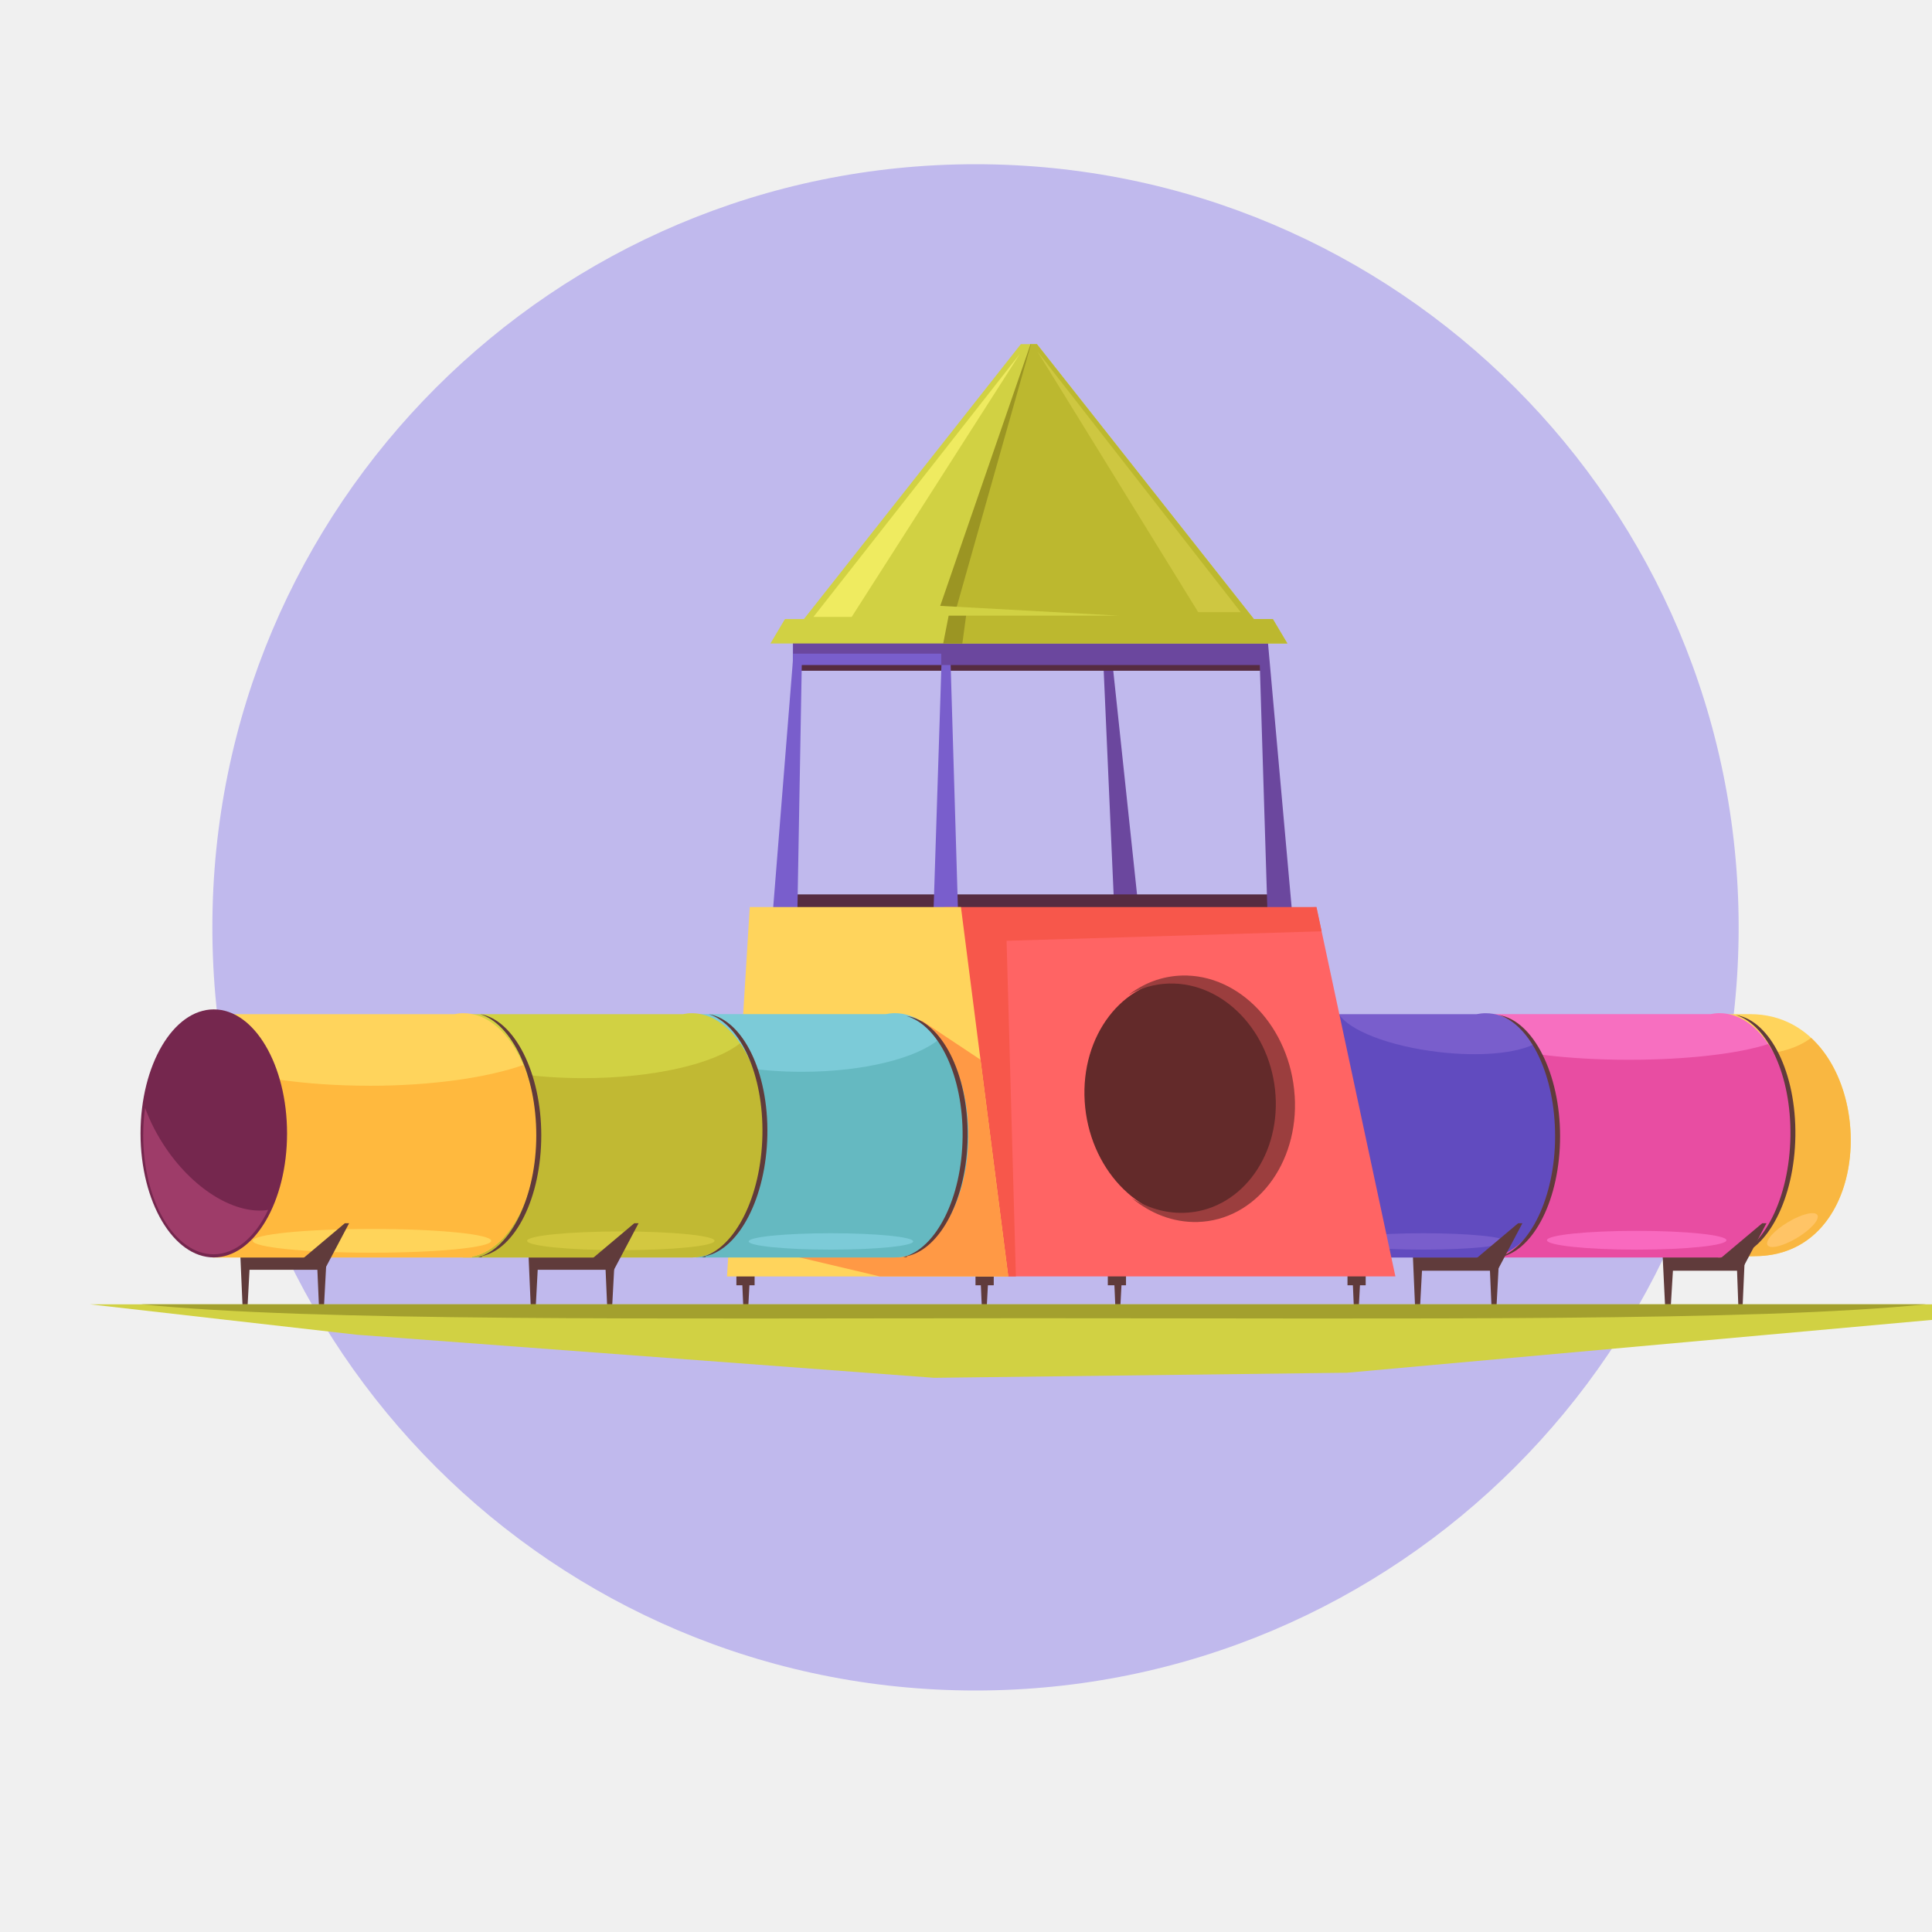
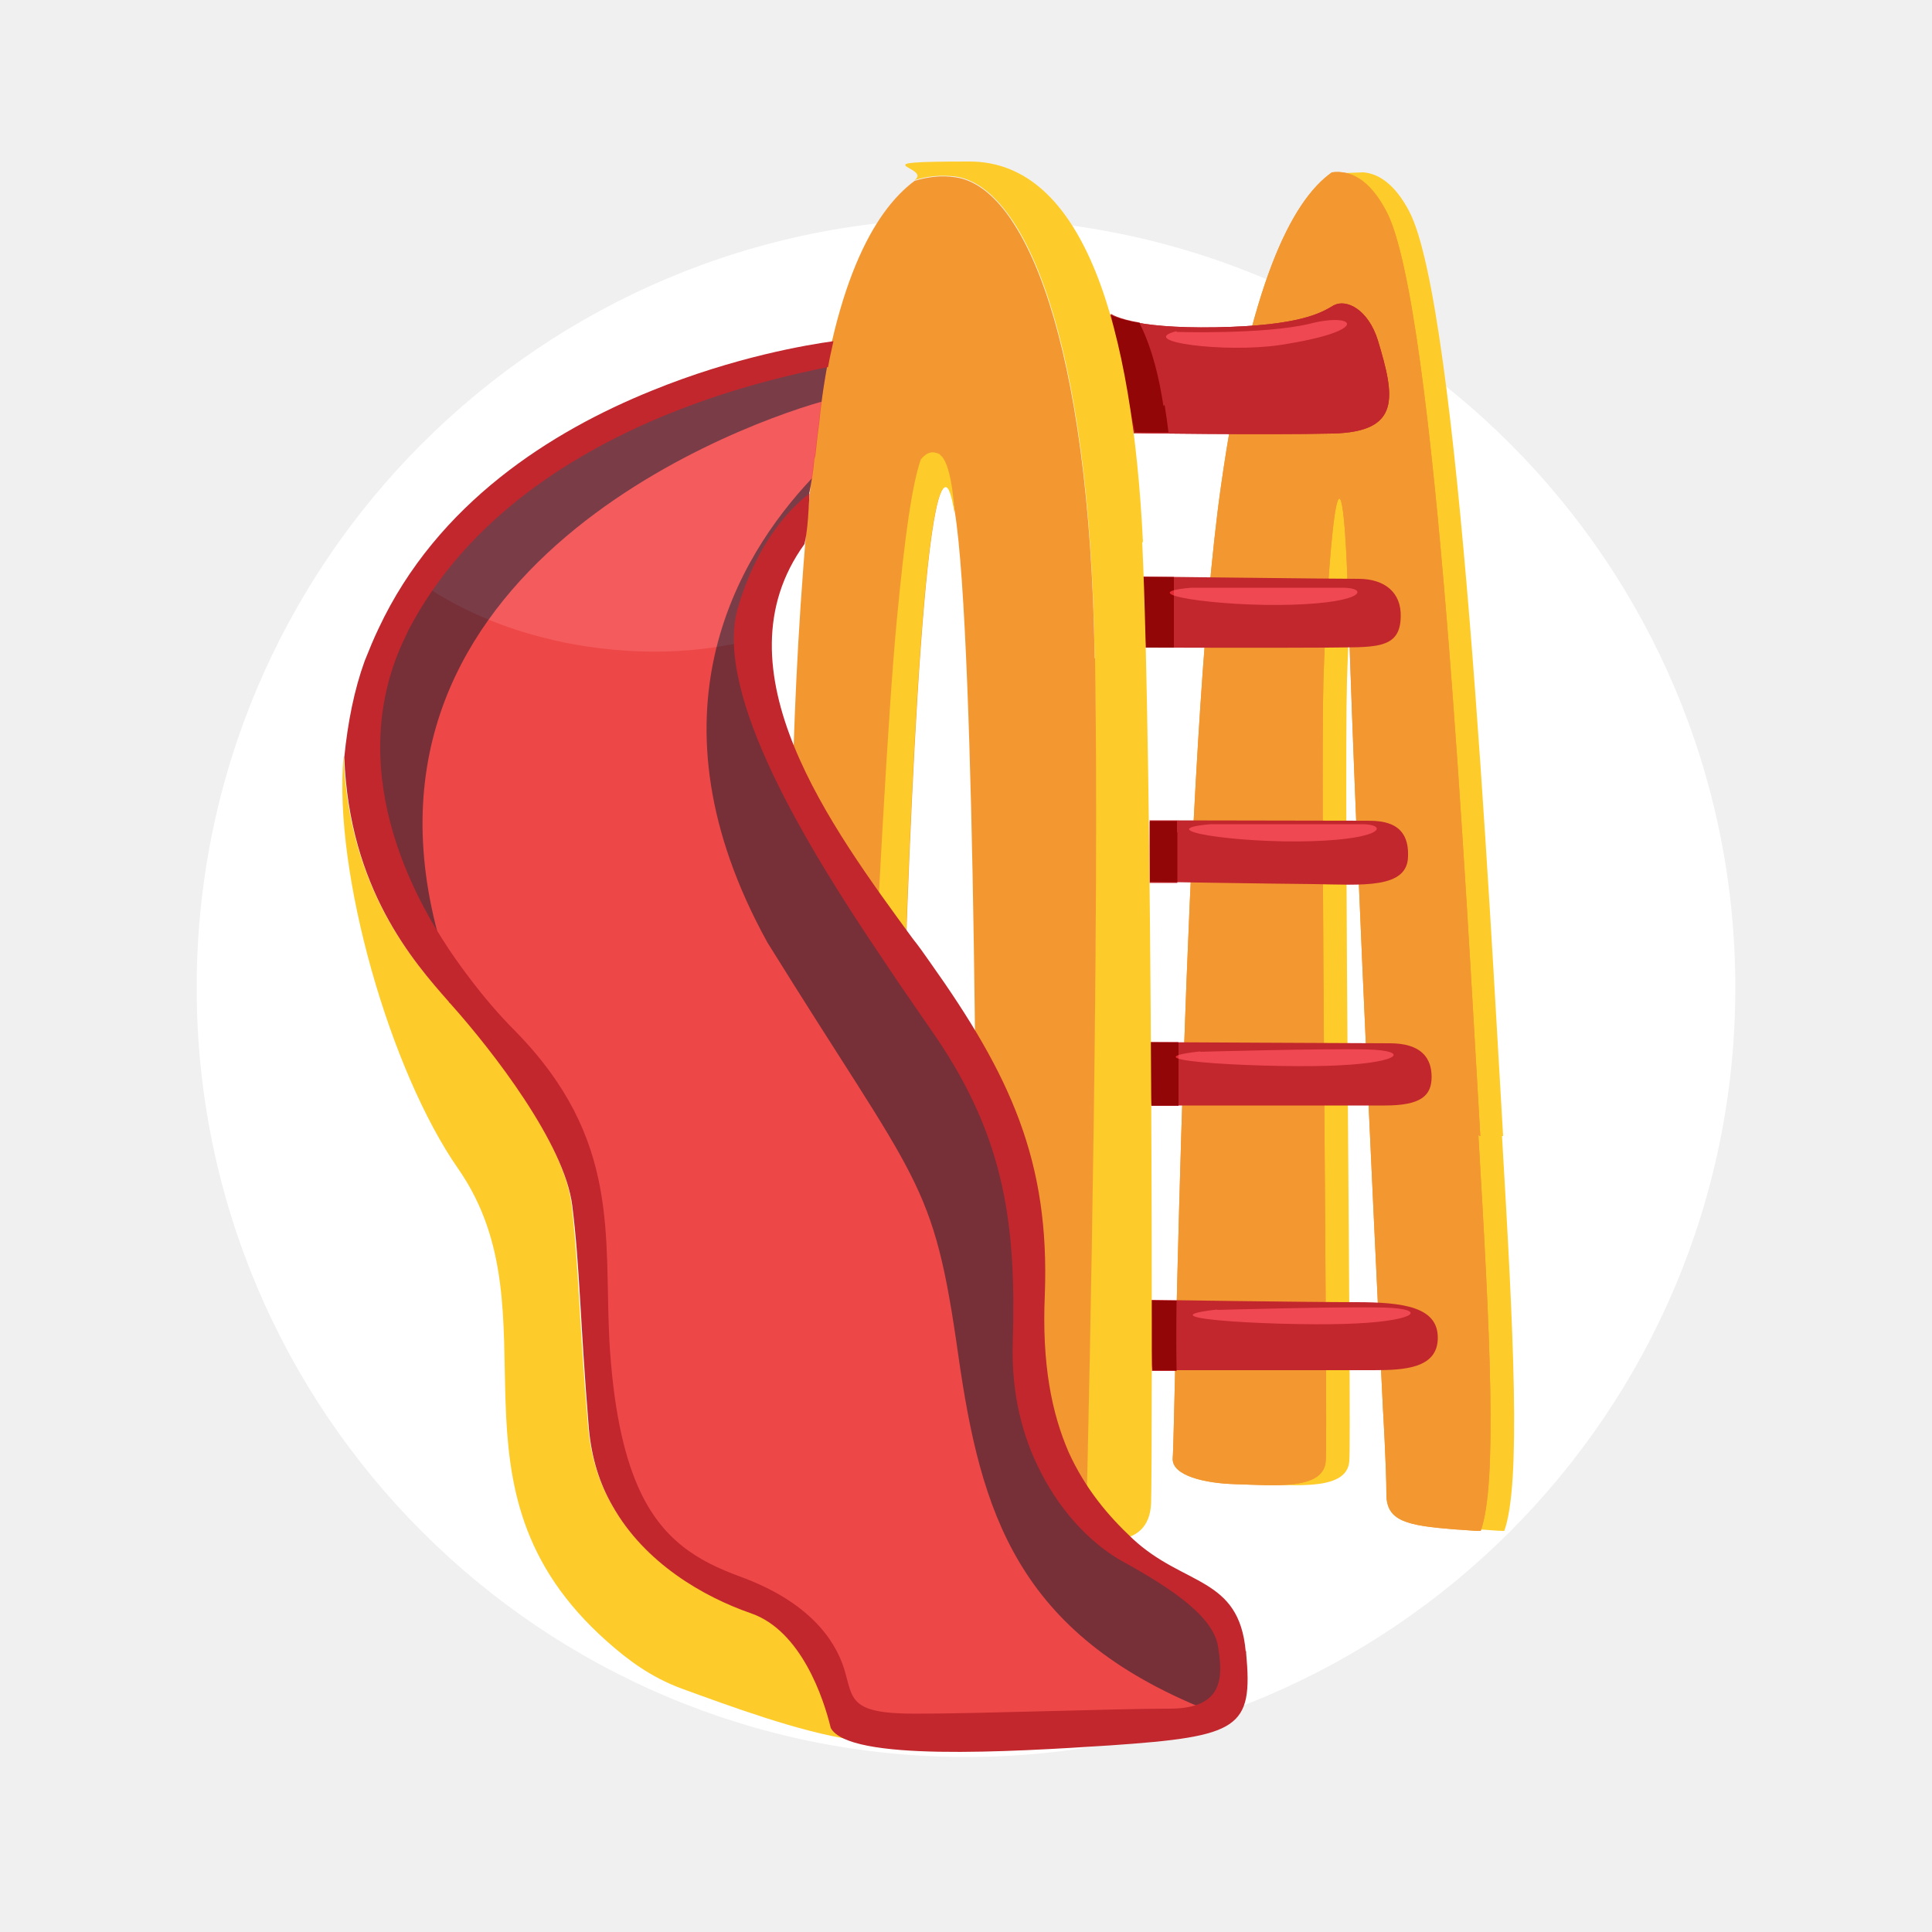
<svg xmlns="http://www.w3.org/2000/svg" version="1.1" viewBox="0 0 500 500">
  <defs>
    <style>
      .cls-1 {
-         fill: #9b9523;
+         fill: url(#linear-gradient);
      }

-       .cls-1, .cls-2, .cls-3, .cls-4, .cls-5, .cls-6, .cls-7, .cls-8, .cls-9, .cls-10, .cls-11, .cls-12, .cls-13, .cls-14, .cls-15, .cls-16, .cls-17, .cls-18, .cls-19, .cls-20, .cls-21, .cls-22, .cls-23, .cls-24, .cls-25, .cls-26, .cls-27, .cls-28, .cls-29, .cls-30, .cls-31 {
+       .cls-1, .cls-2, .cls-3, .cls-4, .cls-5, .cls-6, .cls-7, .cls-8, .cls-9, .cls-10 {
        stroke-width: 0px;
      }

-       .cls-2 {
-         fill: #ff9945;
+       .cls-2, .cls-6, .cls-9 {
+         fill: #c1272d;
      }

      .cls-3 {
-         fill: #614bbf;
+         opacity: .4;
+       }
+ 
+       .cls-3, .cls-11, .cls-6, .cls-9 {
+         isolation: isolate;
+       }
+ 
+       .cls-3, .cls-5 {
+         fill: #ee4748;
+       }
+ 
+       .cls-3, .cls-6 {
+         mix-blend-mode: screen;
      }

      .cls-4 {
-         fill: #6b479e;
+         fill: #f39830;
      }

-       .cls-5 {
-         fill: #f76fc0;
+       .cls-12 {
+         opacity: .5;
      }

-       .cls-32 {
-         isolation: isolate;
-       }
- 
-       .cls-6 {
-         fill: #603b3b;
+       .cls-12, .cls-9, .cls-13 {
+         mix-blend-mode: multiply;
      }

      .cls-7 {
-         fill: #f9b741;
+         fill: #00578f;
      }

      .cls-8 {
-         fill: #7ccbd8;
-       }
- 
-       .cls-9 {
-         fill: #d3c840;
+         fill: #fdcc2a;
      }

      .cls-10 {
-         fill: #bcb82f;
-       }
- 
-       .cls-11 {
-         fill: #e84da2;
-       }
- 
-       .cls-12 {
-         fill: #d1d143;
-       }
- 
-       .cls-13 {
-         fill: #9e3c69;
-       }
- 
-       .cls-14 {
-         fill: #ffc466;
-       }
- 
-       .cls-15 {
-         fill: #632a2a;
-       }
- 
-       .cls-16 {
-         fill: #c1b933;
-       }
- 
-       .cls-17 {
-         fill: #ffb93e;
-       }
- 
-       .cls-18 {
-         fill: #f969bf;
-       }
- 
-       .cls-19 {
-         fill: #65b9c1;
-       }
- 
-       .cls-20 {
-         fill: #562c41;
-       }
- 
-       .cls-21 {
-         fill: #a3a02e;
-       }
- 
-       .cls-22 {
-         fill: #9b3e3e;
-       }
- 
-       .cls-23 {
-         fill: #efeb60;
-       }
- 
-       .cls-24 {
-         fill: #ffd45a;
-       }
- 
-       .cls-25 {
-         fill: #c0b9ed;
-       }
- 
-       .cls-26 {
-         fill: #ffd45c;
-       }
- 
-       .cls-27 {
-         fill: #f7574b;
-       }
- 
-       .cls-28 {
-         fill: #75274e;
-       }
- 
-       .cls-29 {
-         fill: #795ecc;
-       }
- 
-       .cls-30 {
-         fill: #ff6464;
-       }
- 
-       .cls-31 {
-         fill: #cec741;
+         fill: #fff;
      }
    </style>
+     <linearGradient id="linear-gradient" x1="1902.9" y1="407.7" x2="1902.9" y2="41" gradientTransform="translate(-1751 500) scale(1 -1)" gradientUnits="userSpaceOnUse">
+       <stop offset="0" stop-color="#97c93c" />
+       <stop offset=".2" stop-color="#447f3c" />
+       <stop offset=".3" stop-color="#447537" />
+       <stop offset=".4" stop-color="#45622e" />
+       <stop offset=".4" stop-color="#5e8132" />
+       <stop offset=".5" stop-color="#87b539" />
+       <stop offset=".6" stop-color="#97c93c" />
+       <stop offset=".7" stop-color="#447f3c" />
+       <stop offset=".8" stop-color="#447537" />
+       <stop offset=".9" stop-color="#45622e" />
+       <stop offset=".9" stop-color="#5e8132" />
+       <stop offset="1" stop-color="#87b539" />
+       <stop offset="1" stop-color="#97c93c" />
+     </linearGradient>
  </defs>
-   <g id="Layer_1" data-name="Layer 1">
-     <g class="cls-32">
-       <g id="Layer_2" data-name="Layer 2">
-         <circle class="cls-25" cx="252.46" cy="240" r="197.5" />
+   <g class="cls-11">
+     <g id="Layer_1" data-name="Layer 1">
+       <circle class="cls-10" cx="250" cy="255.6" r="199.1" />
+       <g>
+         <g>
+           <path class="cls-8" d="M389,294c-3.6-61.1-11.4-214.9-24.3-239.3-3.7-7.1-8-9.8-11.9-10.1-.7,0-7.1.3-7.7.3-10.5,7.4-15.6,28.8-23,80.8-9.8,68.9-11.8,242.8-12.5,251.7-.3,4.5,8.4,6.5,16.2,6.7,10.1.3,22.9,1.6,23.4-6,.6-7.4-1.4-173.7-.6-202.1.9-28.4,4.7-79.5,6.5-17.8,1.8,61.8,8.9,206.3,8.9,206.3,0,0,.9,15.2.9,22.2s5.3,8.1,17.6,9.1c2.4.1,4.8.4,6.8.4,4.4-12.1,2.4-51.6-.6-102.5v.3Z" />
+           <path class="cls-4" d="M383.1,294c-3.6-61.1-11.4-214.9-24.3-239.3-4.4-8.4-9.4-10.7-14.1-10.1-10.5,7.4-21.3,29-28.7,81.1-9.8,68.9-11.8,242.8-12.5,251.7-.3,4.5,8.4,6.5,16.2,6.7,10.1.3,22.9,1.6,23.4-6,.6-7.4-1.4-173.7-.6-202.1.9-28.4,4.7-79.5,6.5-17.8,1.8,61.8,8.9,206.3,8.9,206.3,0,0,.9,15.2.9,22.2s5.3,8.1,17.6,9.1c2.4.1,4.8.4,6.8.4,4.4-12.1,2.4-51.6-.6-102.5l.3.3Z" />
+           <path class="cls-4" d="M383.1,294c-3.6-61.1-11.4-214.9-24.3-239.3-4.4-8.4-9.4-10.7-14.1-10.1-10.5,7.4-21.3,29-28.7,81.1-9.8,68.9-11.8,242.8-12.5,251.7-.3,4.5,8.4,6.5,16.2,6.7,10.1.3,22.9,1.6,23.4-6,.6-7.4-1.4-173.7-.6-202.1.9-28.4,4.7-79.5,6.5-17.8,1.8,61.8,8.9,206.3,8.9,206.3,0,0,.9,15.2.9,22.2s5.3,8.1,17.6,9.1c2.4.1,4.8.4,6.8.4,4.4-12.1,2.4-51.6-.6-102.5l.3.3Z" />
+           <path class="cls-2" d="M294.5,149.2s50.3.6,57.1.6,11.1,3.6,10.9,9.8c-.1,8.8-7.2,7.8-19.3,8-12.1.1-46.9,0-46.9,0l-2-18.3h.1Z" />
+           <g class="cls-13">
+             <path class="cls-2" d="M303.8,152.9v-3.6h-9.2l2,18.3h7.2v-14.6h0Z" />
+           </g>
+           <g>
+             <path class="cls-2" d="M287.3,81.4s5.4,3.7,27.4,3.3c22-.4,27.3-3.8,30.5-5.7,3.3-1.7,8.9,1.1,11.4,9.1,4.4,14.6,6.1,23.7-11.8,24.1-17.8.4-51.4-.1-51.4-.1l-6.2-30.7h.1Z" />
+             <path class="cls-2" d="M287.3,81.4s5.4,3.7,27.4,3.3c22-.4,27.3-3.8,30.5-5.7,3.3-1.7,8.9,1.1,11.4,9.1,4.4,14.6,6.1,23.7-11.8,24.1-17.8.4-51.4-.1-51.4-.1l-6.2-30.7h.1Z" />
+             <path class="cls-9" d="M301.1,105.1c-1.1-7.2-2.8-14.6-6.1-21.3v-.3c-5.8-1-7.5-2.3-7.5-2.3l6.2,30.7h8.7c-.3-2.4-.6-4.7-1-7.1l-.3.3Z" />
+             <path class="cls-6" d="M304.5,85.9s22.6.7,34.4-2.1c11.8-3.1,16.6,1.8-7.7,5.5-14.3,2.1-37.4-.9-26.7-3.6h0Z" />
+           </g>
+           <g>
+             <path class="cls-2" d="M297.5,212.3s52.1.1,56.5.1,10.7.7,10.4,9.2c-.1,8.5-11.9,7.4-24.3,7.2-12.4-.1-42.5-.6-42.5-.6v-16h-.1Z" />
+             <path class="cls-9" d="M304.6,215.6v-3.1h-7.1v16h7.2v-13.1h-.1Z" />
+             <path class="cls-6" d="M313.3,213.3h39.2c6.5,0,6.2,3.8-13.1,4.4-19.3.6-42.5-3-26.1-4.4Z" />
+             <path class="cls-6" d="M308.3,152.1h39.2c6.5,0,6.2,3.8-13.1,4.4-19.3.6-42.5-3-26.1-4.4Z" />
+           </g>
+           <g>
+             <path class="cls-2" d="M297.1,269.7s58.1.3,62.6.3c8.1,0,10.8,3.8,10.8,8.7s-2.8,7.4-12.1,7.4h-60.5l-.9-16.5h0Z" />
+             <path class="cls-9" d="M304.9,269.7h-7.8l.9,16.5h7v-16.3h0Z" />
+             <path class="cls-6" d="M310.6,272.2s32.4-.9,43.3-.6c10.9.3,8.7,3.3-7.1,4.1-15.8.9-58.5-1.1-36.2-3.6Z" />
+           </g>
+           <g>
+             <path class="cls-2" d="M297.1,336.4s41.3.6,53.8.6,21.2,1.3,21.2,9.2-8.5,8.4-16.6,8.4h-57.2l-1.1-18.2Z" />
+             <path class="cls-9" d="M304.5,336.6h-7.5l1.1,18.2h6.4c-.1-6-.1-12.1,0-18.2Z" />
+             <path class="cls-6" d="M315,339s32.4-.9,43.3-.6c10.9.3,8.7,3.3-7.1,4.1-15.8.9-58.5-1.1-36.2-3.6Z" />
+           </g>
+         </g>
+         <path class="cls-8" d="M295.8,140.4c-2.7-55.5-15.1-98.6-44.9-98.6s-9.5,1.4-14.2,4.8c3.3-1,6.8-1.4,10.7-.9,17.8,2.7,34.7,42.2,35.9,124.4,1.1,66.9-1.4,182.9-2.3,223.8l1.8,4s14.6,4,15.1-8.9c.4-12.9.4-193.1-2.3-248.7h.1Z" />
+         <g>
+           <path class="cls-4" d="M283.3,170.3c-1.3-82.2-18.2-121.7-35.9-124.4-3.8-.6-7.4-.1-10.7.9-10.9,8.1-21.2,27.4-25.7,67.6-6.7,57.2-6.2,115-6.2,115l28.3,61.1c1-41.2,4.7-162.8,11.6-164.6,7-1.8,8,154.7,8,207.1l28.4,61.2c1-40.9,3.4-156.9,2.3-223.8h0Z" />
+           <path class="cls-8" d="M243.3,117.6c-2-1-3.4-.6-5,1.3-2.3,6.8-4.1,19.5-6.2,41.5-2.3,24-5.1,78.1-6.8,113.8l7.7,16.5c1-41.2,4.7-162.8,11.6-164.6.9-.3,1.7,2.1,2.4,6.7,0-2-.9-13.5-3.8-15.1h.1Z" />
+         </g>
+         <path class="cls-5" d="M295.4,403.5c-28-16.9-29.3-38.6-29.3-76s-33.4-78.1-59.9-120.9c-22.6-36.2-4-65.6,2.1-73.7,1-4.4,2-8.9,2.4-13.5,0-.4.1-.9.3-1.3.3-2.8.6-5.7,1-8.5.6-6.4,1.6-12.6,2.8-18.9-72,15.3-105.7,54-114.9,74.3-9.4,20.5-3.1,68.5,23.6,96,26.7,27.6,28.8,50.7,30.2,62.2,1.3,11.5-.9,32.8,5.8,55.5s29.3,32,43,40.5c13.8,8.4,8.4,24.9,17.3,26.3,8.9,1.3,63.5.4,79.5-.4,16-.9,19-5.3,19.6-8,2.3-14.1.9-17.8-23.6-33.4v-.3Z" />
+         <path class="cls-3" d="M142.9,165.6c16.5,3.8,35.5,4.4,52.5-.3,1.6-16,9.2-27.8,12.8-32.4,1-4.4,2-8.9,2.4-13.5,0-.4.1-.9.3-1.3.3-2.8.6-5.7,1-8.5.6-6.4,1.6-12.6,2.8-18.9-57.4,12.2-90.5,39.2-106.2,59.9,10.2,7.2,22.3,12.2,34.2,14.9h.1Z" />
+         <g class="cls-12">
+           <path class="cls-7" d="M212.6,103.9c.6-4.4,1.3-8.8,2.3-13.2-72,15.3-105.7,54-114.9,74.3-8.5,18.6-4.1,60.1,16.9,88-36.6-101.1,70.4-141.9,95.9-149.1h-.1Z" />
+           <path class="cls-7" d="M295.4,403.5c-28-16.9-29.3-38.6-29.3-76s-33.4-78.1-59.9-120.9c-22.6-36.2-4-65.6,2.1-73.7.7-3,1.3-6.1,1.8-9.1-19.3,20.5-43.9,61.4-11.5,120.1,39.2,63.2,42.9,60.9,49.4,106.8,5.8,40.6,15.1,72.1,64.5,91.9,5-1.7,6.2-4.1,6.5-5.8,2.3-14.1.9-17.8-23.6-33.4h-.1Z" />
+           <path class="cls-1" d="M151.8,310.7c0,.4.1.9.3,1.3v-1.4h-.3Z" />
+         </g>
+         <path class="cls-8" d="M194.1,417.1c-12.2-4.3-27.4-12.8-35.8-27.8-3.3-5.7-5.4-12.4-6.1-20-2.4-27.8-2.4-41.5-4.3-57.7-2-16-20.3-39.9-31.4-52.1-.1-.3-.4-.4-.6-.7-9.2-10.2-25.7-29.3-27-63.2-2.7,30.4,12.1,81.7,29.7,106.9,26.3,37.9-6.5,82.4,38.5,122.3,5.3,4.7,11.2,9.2,19.3,12.2,12.1,4.4,30.4,11.2,44,13.2-2-7.7-13.2-28.8-26.3-33.4v.3Z" />
+         <path class="cls-2" d="M322.4,427.5c-1.7-19.6-16-16.9-29.3-29.3-6.4-6-12.2-12.9-16.5-22.3-4.4-10.1-7-22.9-6.2-40.8,1.3-34.7-8.9-56.8-29.8-86.2-1.4-2-2.8-4-4.4-6-21-28.7-51.4-69.7-28-102.1.9-3.7,1.1-9.7,1.3-13.1-5.8,4.4-13.9,13.6-18.6,29.8-6.2,22.2,17.9,61.6,37.4,90.5,5.1,7.7,9.9,14.5,13.8,20.2,18.2,26.7,20.9,49.3,20,79.5-.4,13.2,2.6,24.3,7.2,33.2,5.8,11.5,14.3,19.5,21.6,23.4,12.8,7.1,23,14.1,24.3,21.7,1.3,7.8,1.7,16.2-12.5,16.2s-48.7,1.3-65.9,1.3-16-3.8-18.3-11.5c-2.4-7.7-9.2-17.5-27-24-10.9-4-20.3-9.4-26.4-23.3-3.8-8.7-6.4-20.6-7.4-37.8-1.4-27.3,3-52.1-24.3-80-4.3-4.3-8.2-8.9-11.9-13.8-20-26.1-31.1-59.2-16.3-88.9.1-.3.3-.6.4-.9,15.2-29.4,43.5-46.6,68.2-56.5,17-6.8,32.4-10.2,40.5-11.8.4-2.3.9-4.5,1.4-6.7-6.7.9-25.7,4.1-47,12.8-26,10.5-55.5,29.1-70.7,61.5-1.3,2.7-2.4,5.4-3.6,8.4-2.7,7.4-4.4,15.9-5.3,25,1.3,33.9,17.8,52.8,27,63.2.1.3.4.4.6.7,10.9,12.2,29.4,36.1,31.4,52.1s2,29.8,4.3,57.7c.7,7.7,2.8,14.3,6.1,20,8.4,14.9,23.7,23.6,35.8,27.8,13.1,4.5,18.9,22.2,20.7,29.7,4.7,8.7,46.2,6.2,72.4,4.5,33.4-2.3,36.9-4.4,35.1-23.9v-.7Z" />
      </g>
    </g>
  </g>
-   <g id="Layer_2-2" data-name="Layer 2">
-     <g>
-       <polygon class="cls-4" points="285.44 169.16 287.64 169.16 295.17 240 288.58 240 285.44 169.16" />
-       <rect class="cls-20" x="202.52" y="231.47" width="126.58" height="7.54" />
-       <rect class="cls-6" x="63.06" y="319.44" width="20.57" height="9.18" />
-       <rect class="cls-6" x="137.74" y="319.44" width="20.57" height="9.18" />
-       <rect class="cls-6" x="190.58" y="323.45" width="4.71" height="9.18" />
-       <rect class="cls-6" x="252.46" y="323.45" width="4.72" height="9.18" />
-       <rect class="cls-6" x="286.7" y="323.45" width="4.71" height="9.18" />
-       <rect class="cls-6" x="348.73" y="323.45" width="4.71" height="9.18" />
-       <rect class="cls-6" x="366.63" y="319.68" width="19.63" height="9.18" />
-       <rect class="cls-6" x="431.38" y="319.68" width="18.71" height="9.18" />
-       <polygon class="cls-6" points="352.85 315.75 349.4 315.75 350.42 339.36 351.6 339.36 352.85 315.75" />
-       <polygon class="cls-6" points="291.13 315.75 287.68 315.75 288.7 339.36 289.88 339.36 291.13 315.75" />
-       <polygon class="cls-6" points="256.57 315.75 253.11 315.75 254.14 339.36 255.31 339.36 256.57 315.75" />
-       <polygon class="cls-6" points="194.85 315.75 191.39 315.75 192.41 339.36 193.59 339.36 194.85 315.75" />
-       <polygon class="cls-6" points="451.98 315.75 449.07 315.75 449.93 339.36 450.93 339.36 451.98 315.75" />
-       <polygon class="cls-6" points="433.74 315.75 429.84 315.75 430.99 339.36 432.32 339.36 433.74 315.75" />
-       <polygon class="cls-6" points="388.49 315.75 385.03 315.75 386.05 339.36 387.23 339.36 388.49 315.75" />
-       <polygon class="cls-6" points="368.71 315.75 365.25 315.75 366.27 339.36 367.45 339.36 368.71 315.75" />
-       <polygon class="cls-6" points="159.62 315.75 156.17 315.75 157.19 339.36 158.36 339.36 159.62 315.75" />
-       <polygon class="cls-6" points="139.84 315.75 136.39 315.75 137.41 339.36 138.59 339.36 139.84 315.75" />
-       <polygon class="cls-6" points="85.04 315.75 81.58 315.75 82.6 339.36 83.78 339.36 85.04 315.75" />
-       <polygon class="cls-6" points="65.26 315.75 61.8 315.75 62.83 339.36 64 339.36 65.26 315.75" />
-       <path class="cls-26" d="M452.93,262.46h-8.24v62.96c4.22,0,7.68-.33,9.42-.33,34.63,0,32.04-62.63-1.18-62.63Z" />
-       <path class="cls-7" d="M468.72,268.6c-3.37,2.56-8.46,4.19-14.15,4.19-3.65,0-7.04-.67-9.9-1.83v54.46c4.22,0,7.68-.33,9.42-.33,27.93,0,31.64-40.71,14.62-56.49Z" />
-       <rect class="cls-20" x="205.58" y="168.67" width="120.85" height="4.92" />
-       <polygon class="cls-4" points="325.8 164.57 327.99 164.57 334.74 240 328.14 240 325.8 164.57" />
-       <rect class="cls-29" x="205.19" y="160.96" width="40.04" height="11.15" />
-       <polygon class="cls-29" points="245.94 169.16 243.74 169.16 241.46 240 248.06 240 245.94 169.16" />
-       <polygon class="cls-29" points="207.55 169.16 205.35 169.16 199.69 240 206.29 240 207.55 169.16" />
-       <path class="cls-5" d="M445.03,262.21c-.79,0-1.57.09-2.33.24h-58.33v62.96h60.32c.11,0,.22,0,.34,0,10.47,0,18.97-14.15,18.97-31.6s-8.49-31.6-18.97-31.6Z" />
-       <path class="cls-11" d="M457.62,270.19c-7.4,2.45-20.77,4.08-36.03,4.08-16.12,0-30.12-1.82-37.22-4.5v55.65h60.32c.11,0,.22,0,.34,0,10.47,0,18.97-14.15,18.97-31.6,0-9.4-2.47-17.84-6.38-23.63Z" />
-       <path class="cls-29" d="M403.46,293.82c0-17.45-8.49-31.6-18.96-31.6-.79,0-1.57.09-2.33.24h-62.57v62.96h67.14v-.22c9.42-1.85,16.73-15.19,16.73-31.38Z" />
-       <path class="cls-3" d="M397.09,270.2c-4.72,2.41-14.23,3.33-24.98,2.04-12.69-1.52-23.03-5.61-25.59-9.78h-26.92v62.96h67.14v-.22c9.42-1.85,16.73-15.19,16.73-31.38,0-9.39-2.46-17.83-6.37-23.62Z" />
-       <path class="cls-29" d="M389.68,321.28c0-1.17-9.53-2.12-21.28-2.12s-21.29.95-21.29,2.12,9.53,2.12,21.29,2.12,21.28-.95,21.28-2.12Z" />
-       <path class="cls-18" d="M446.8,320.97c0-1.34-10.4-2.43-23.23-2.43s-23.22,1.09-23.22,2.43,10.4,2.44,23.22,2.44,23.23-1.09,23.23-2.44Z" />
-       <polygon class="cls-30" points="340.69 234.75 250.34 237.86 253.09 330.34 361.13 330.34 340.69 234.75" />
-       <polygon class="cls-27" points="260.5 243.48 342.03 241.02 340.69 234.75 244.45 234.75 253.09 330.34 262.91 330.34 260.5 243.48" />
-       <polygon class="cls-26" points="248.69 234.75 194.04 234.75 188.15 330.35 260.94 330.34 248.69 234.75" />
-       <polygon class="cls-2" points="238.74 264.27 191.92 269.04 202.75 324.44 227.72 330.34 260.94 330.34 253.75 274.25 238.74 264.27" />
-       <path class="cls-8" d="M231.61,262.21c-.79,0-1.56.09-2.33.24h-49.14v62.96h51.47c10.47,0,18.96-14.15,18.96-31.6s-8.49-31.6-18.96-31.6Z" />
-       <path class="cls-19" d="M243.2,268.81c-5.83,5.03-19.6,8.57-35.66,8.57-10.71,0-20.41-1.57-27.4-4.11v52.15h51.47c10.47,0,18.96-14.15,18.96-31.6,0-10.18-2.89-19.22-7.37-25Z" />
-       <rect class="cls-4" x="205.27" y="163.75" width="84.49" height="5.41" />
-       <rect class="cls-4" x="243.59" y="160.96" width="84.49" height="11.15" />
-       <polygon class="cls-12" points="329.41 160.21 324.51 160.21 268.35 89.06 264.2 89.06 208.05 160.21 203.15 160.21 199.38 166.54 333.18 166.54 329.41 160.21" />
-       <polygon class="cls-10" points="333.18 166.54 329.41 160.21 324.51 160.21 268.35 89.06 266.78 89.06 243.79 159.12 246.8 159.12 245.36 166.54 333.18 166.54" />
-       <polygon class="cls-1" points="247.07 158.91 266.83 89.06 266.71 89.06 242.53 159.12 245.55 159.12 244.1 166.54 249.05 166.54 250.09 158.91 247.07 158.91" />
-       <path class="cls-12" d="M198.04,293.82c0-17.45-8.49-31.6-18.96-31.6-.79,0-1.56.09-2.33.24h-56.92v62.96h59.36c10.42-.11,18.84-14.22,18.84-31.6Z" />
-       <path class="cls-16" d="M191.53,270c-6.67,5.3-22.3,9.02-40.53,9.02-12.18,0-23.21-1.67-31.17-4.35v50.75h59.36c10.42-.11,18.84-14.22,18.84-31.6,0-9.51-2.52-18.03-6.51-23.82Z" />
-       <path class="cls-26" d="M138.91,293.82c0-17.45-8.49-31.6-18.96-31.6-.79,0-1.57.09-2.33.24h-62.57v62.96h67.14v-.22c9.42-1.85,16.73-15.19,16.73-31.38Z" />
-       <path class="cls-17" d="M95.57,280.99c-16.56,0-31.26-2.21-40.52-5.61v50.05h67.14v-.22c9.42-1.85,16.73-15.19,16.73-31.38,0-6.79-1.29-13.07-3.47-18.22-9.29,3.28-23.69,5.39-39.87,5.39Z" />
-       <path class="cls-24" d="M127.13,321.12c0-1.7-13.82-3.07-30.86-3.07s-30.86,1.38-30.86,3.07,13.82,3.08,30.86,3.08,30.86-1.38,30.86-3.08Z" />
-       <path class="cls-9" d="M184.93,321.12c0-1.33-10.87-2.42-24.26-2.42s-24.26,1.08-24.26,2.42,10.86,2.42,24.26,2.42,24.26-1.08,24.26-2.42Z" />
-       <path class="cls-8" d="M236.33,321.28c0-1.17-9.53-2.12-21.29-2.12s-21.28.95-21.28,2.12,9.53,2.12,21.28,2.12,21.29-.95,21.29-2.12Z" />
-       <path class="cls-28" d="M74.29,293.33c0-17.73-8.49-32.1-18.96-32.1s-18.96,14.37-18.96,32.1,8.49,32.09,18.96,32.09,18.96-14.37,18.96-32.09Z" />
-       <path class="cls-13" d="M43.01,297.26c-2.34-3.42-4.16-6.99-5.46-10.53-.32,2.28-.49,4.66-.49,7.11,0,16.99,8.14,30.77,18.18,30.77,5.73,0,10.83-4.49,14.16-11.49-8.12,1.3-18.81-4.79-26.39-15.86Z" />
-       <polygon class="cls-6" points="450.64 328.91 457.16 316.57 456.07 316.57 445.15 325.75 450.64 328.91" />
-       <polygon class="cls-6" points="387.47 328.91 394 316.57 392.9 316.57 381.99 325.75 387.47 328.91" />
-       <polygon class="cls-6" points="158.74 328.91 165.26 316.57 164.16 316.57 153.25 325.75 158.74 328.91" />
-       <polygon class="cls-6" points="83.83 328.91 90.35 316.57 89.25 316.57 78.34 325.75 83.83 328.91" />
-       <path class="cls-6" d="M124.28,262.46c8.25,2.68,14.51,15.7,14.51,31.36s-6.52,29.21-15.02,31.51h.92v-.23c8.67-1.84,15.39-15.14,15.39-31.28s-6.93-29.85-15.79-31.36Z" />
-       <path class="cls-6" d="M183.44,262.46c8.2,2.68,14.19,15.7,13.87,31.36-.33,15.99-7.12,29.21-15.67,31.51h.92v-.23c8.71-1.84,15.7-15.14,16.03-31.28.33-16.39-6.33-29.85-15.16-31.36Z" />
-       <path class="cls-6" d="M234.6,262.94c8.4,2.48,14.69,15.53,14.52,31.28-.17,15.88-6.85,28.87-15.34,31.11h.91v-.22c8.66-1.79,15.56-14.87,15.74-30.91.18-16.49-6.8-29.99-15.83-31.26Z" />
-       <path class="cls-6" d="M387.95,262.7c8.25,2.68,14.51,15.69,14.51,31.36s-6.52,29.21-15.02,31.5h.92v-.23c8.66-1.84,15.39-15.13,15.39-31.28s-6.94-29.86-15.8-31.36Z" />
-       <path class="cls-6" d="M449.32,262.7c8.21,2.68,14.28,15.69,14.04,31.36-.24,15.99-6.96,29.21-15.49,31.5h.91v-.23c8.7-1.84,15.62-15.13,15.86-31.28.25-16.39-6.48-29.86-15.32-31.36Z" />
-       <path class="cls-14" d="M470.35,314.48c-.62-1.14-4.02-.34-7.59,1.79-3.57,2.14-5.96,4.78-5.34,5.93.62,1.14,4.02.34,7.59-1.8,3.57-2.13,5.96-4.78,5.34-5.92Z" />
-       <polygon class="cls-12" points="240.37 159.33 289.52 159.33 241.46 156.7 240.37 159.33" />
-       <polygon class="cls-31" points="268.48 90.95 310.09 158.42 321.09 158.42 268.48 90.95" />
-       <polygon class="cls-23" points="210.53 159.65 220.42 159.65 263.92 91.61 210.53 159.65" />
-       <path class="cls-15" d="M333.17,283.61c-1.08-17.09-13.69-30.61-28.18-30.2-14.48.41-25.35,14.59-24.27,31.68,1.08,17.09,13.7,30.61,28.18,30.2,14.48-.4,25.35-14.59,24.27-31.68Z" />
-       <path class="cls-22" d="M335.06,283.59c-1.12-17.61-14.19-31.54-29.19-31.12-5.18.15-9.91,1.99-13.84,5.05,3.14-1.81,6.69-2.88,10.5-2.98,14.18-.39,26.52,12.58,27.58,28.96,1.06,16.38-9.58,29.99-23.75,30.38-4.87.13-9.51-1.31-13.56-3.91,4.88,4.09,10.83,6.45,17.13,6.28,15-.42,26.26-15.04,25.14-32.65Z" />
-       <polygon class="cls-12" points="23.29 337.56 544.6 337.56 348.61 355.26 241.77 356.58 92.37 345.43 23.29 337.56" />
-       <path class="cls-21" d="M267.48,341.16c99.56,0,186.21.89,230.93-3.61H36.55c44.72,4.49,131.37,3.61,230.93,3.61Z" />
-     </g>
-   </g>
</svg>
